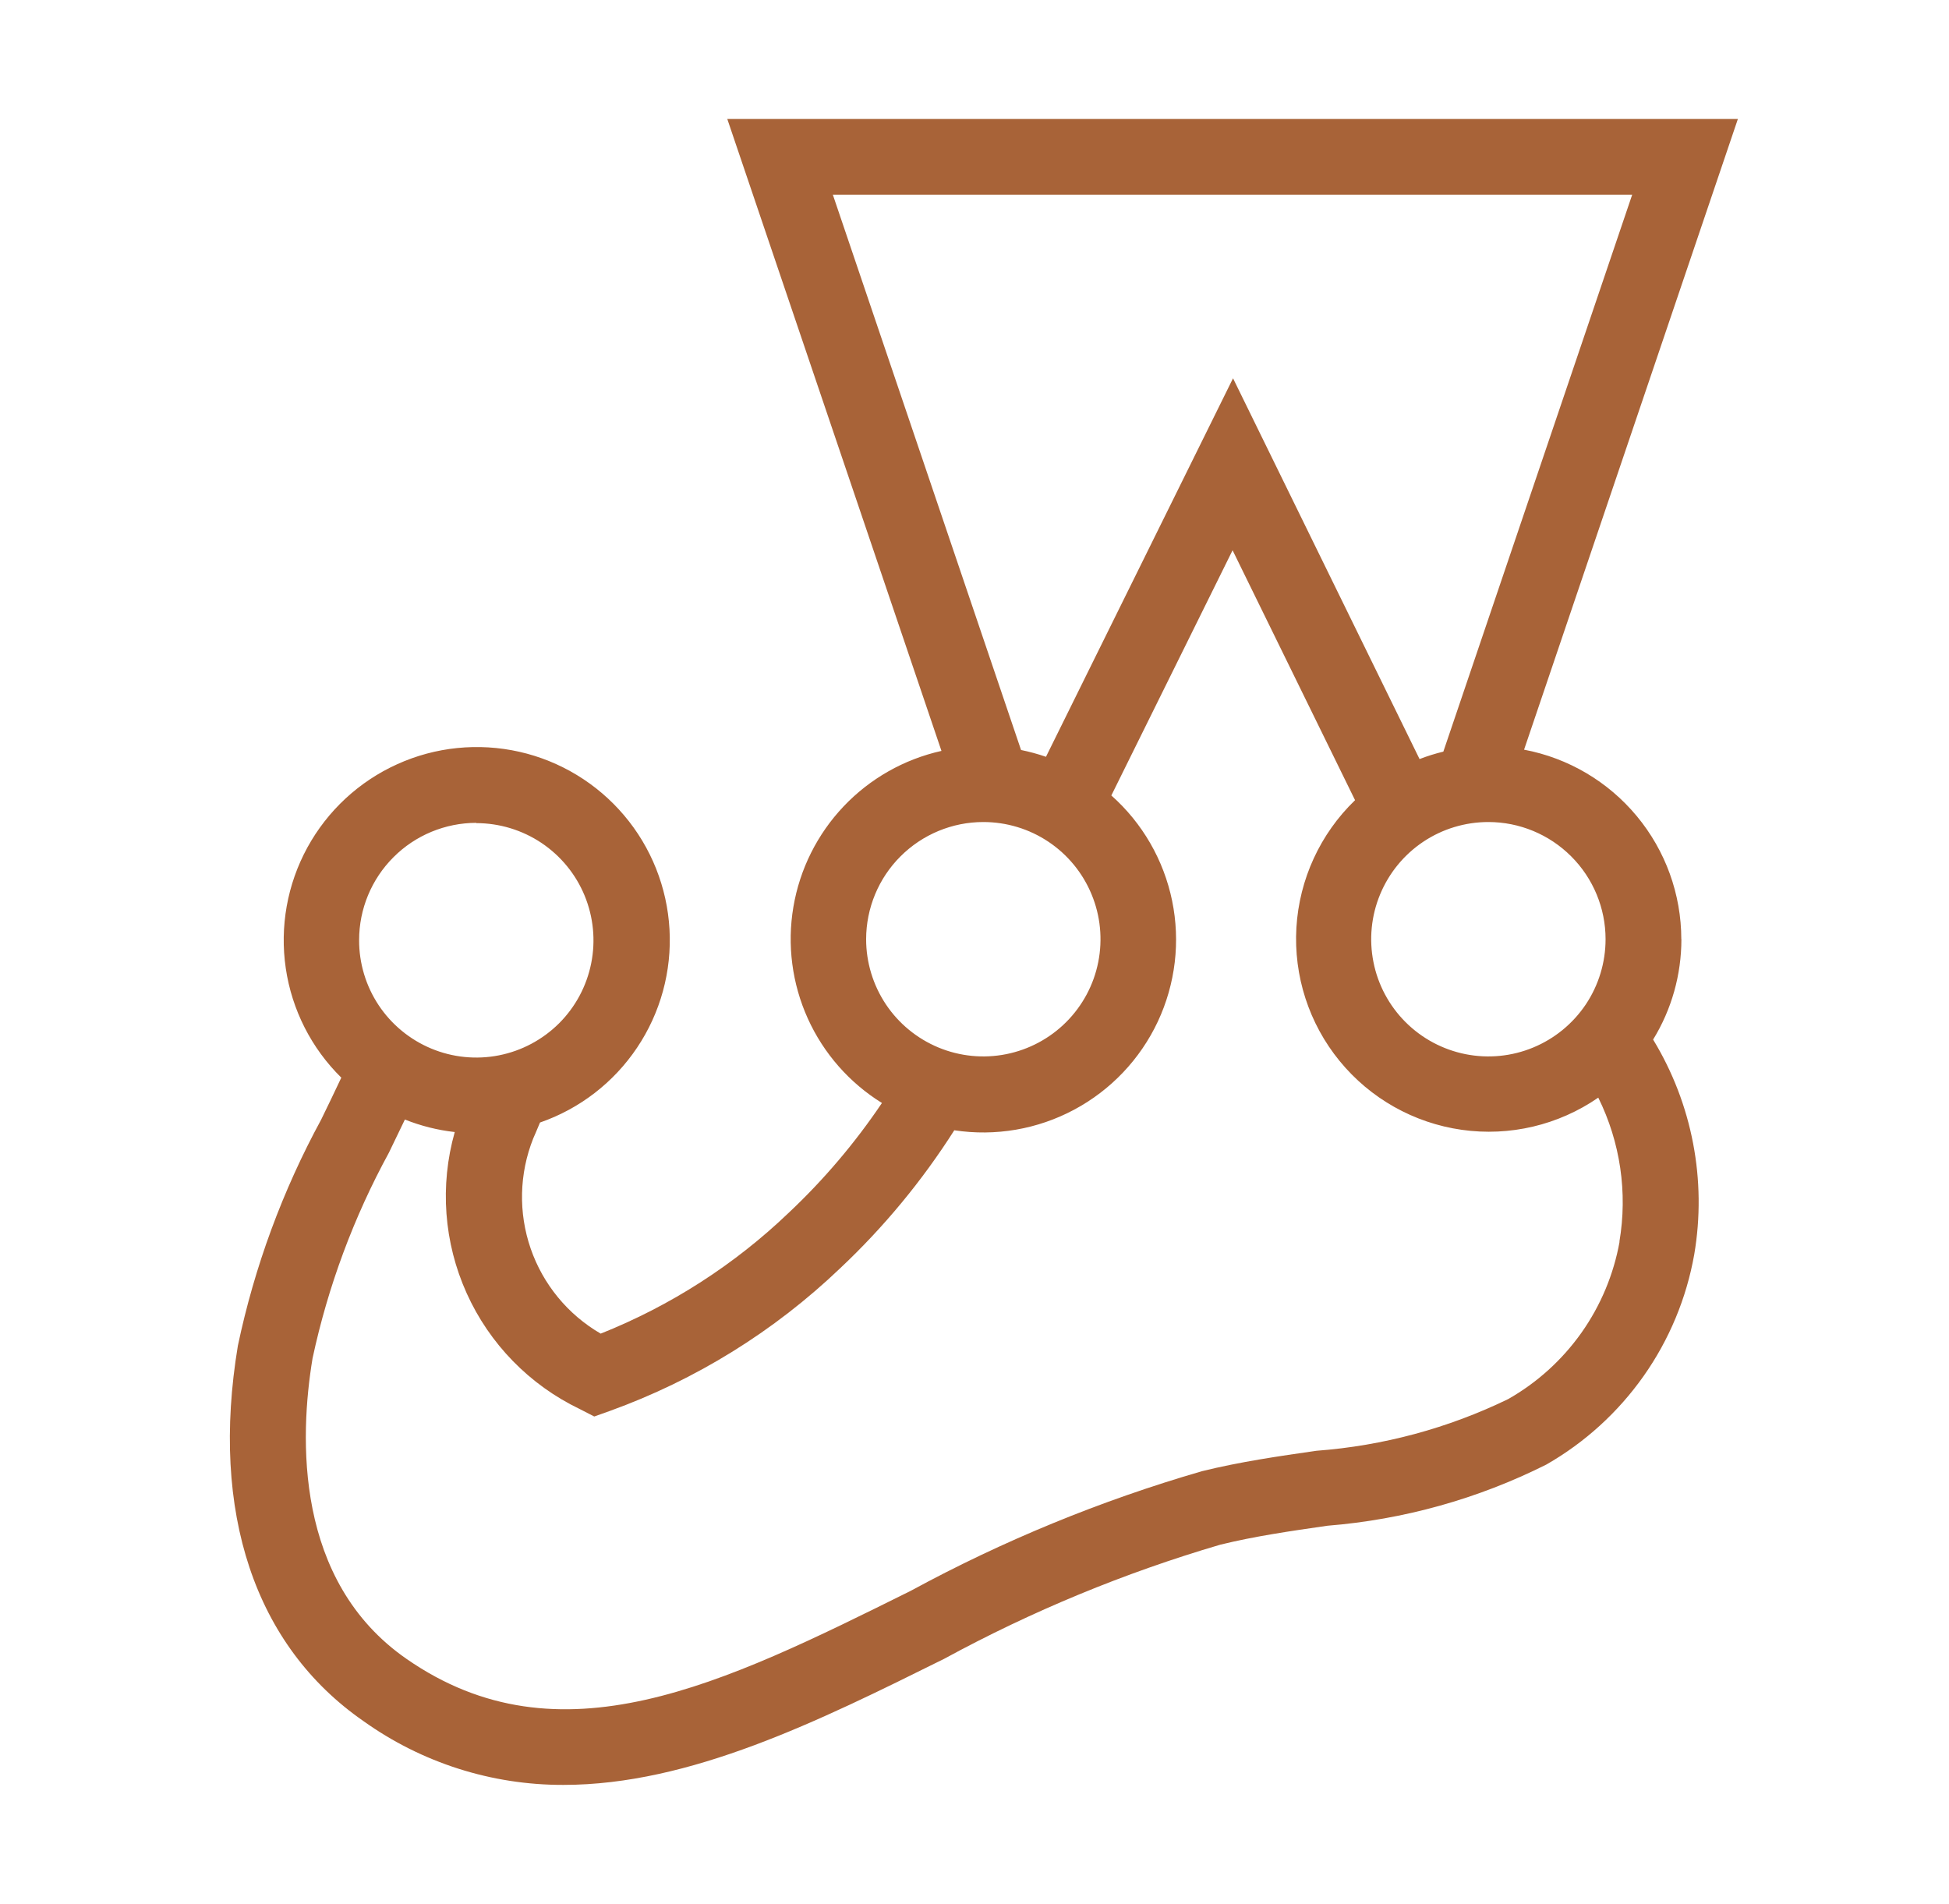
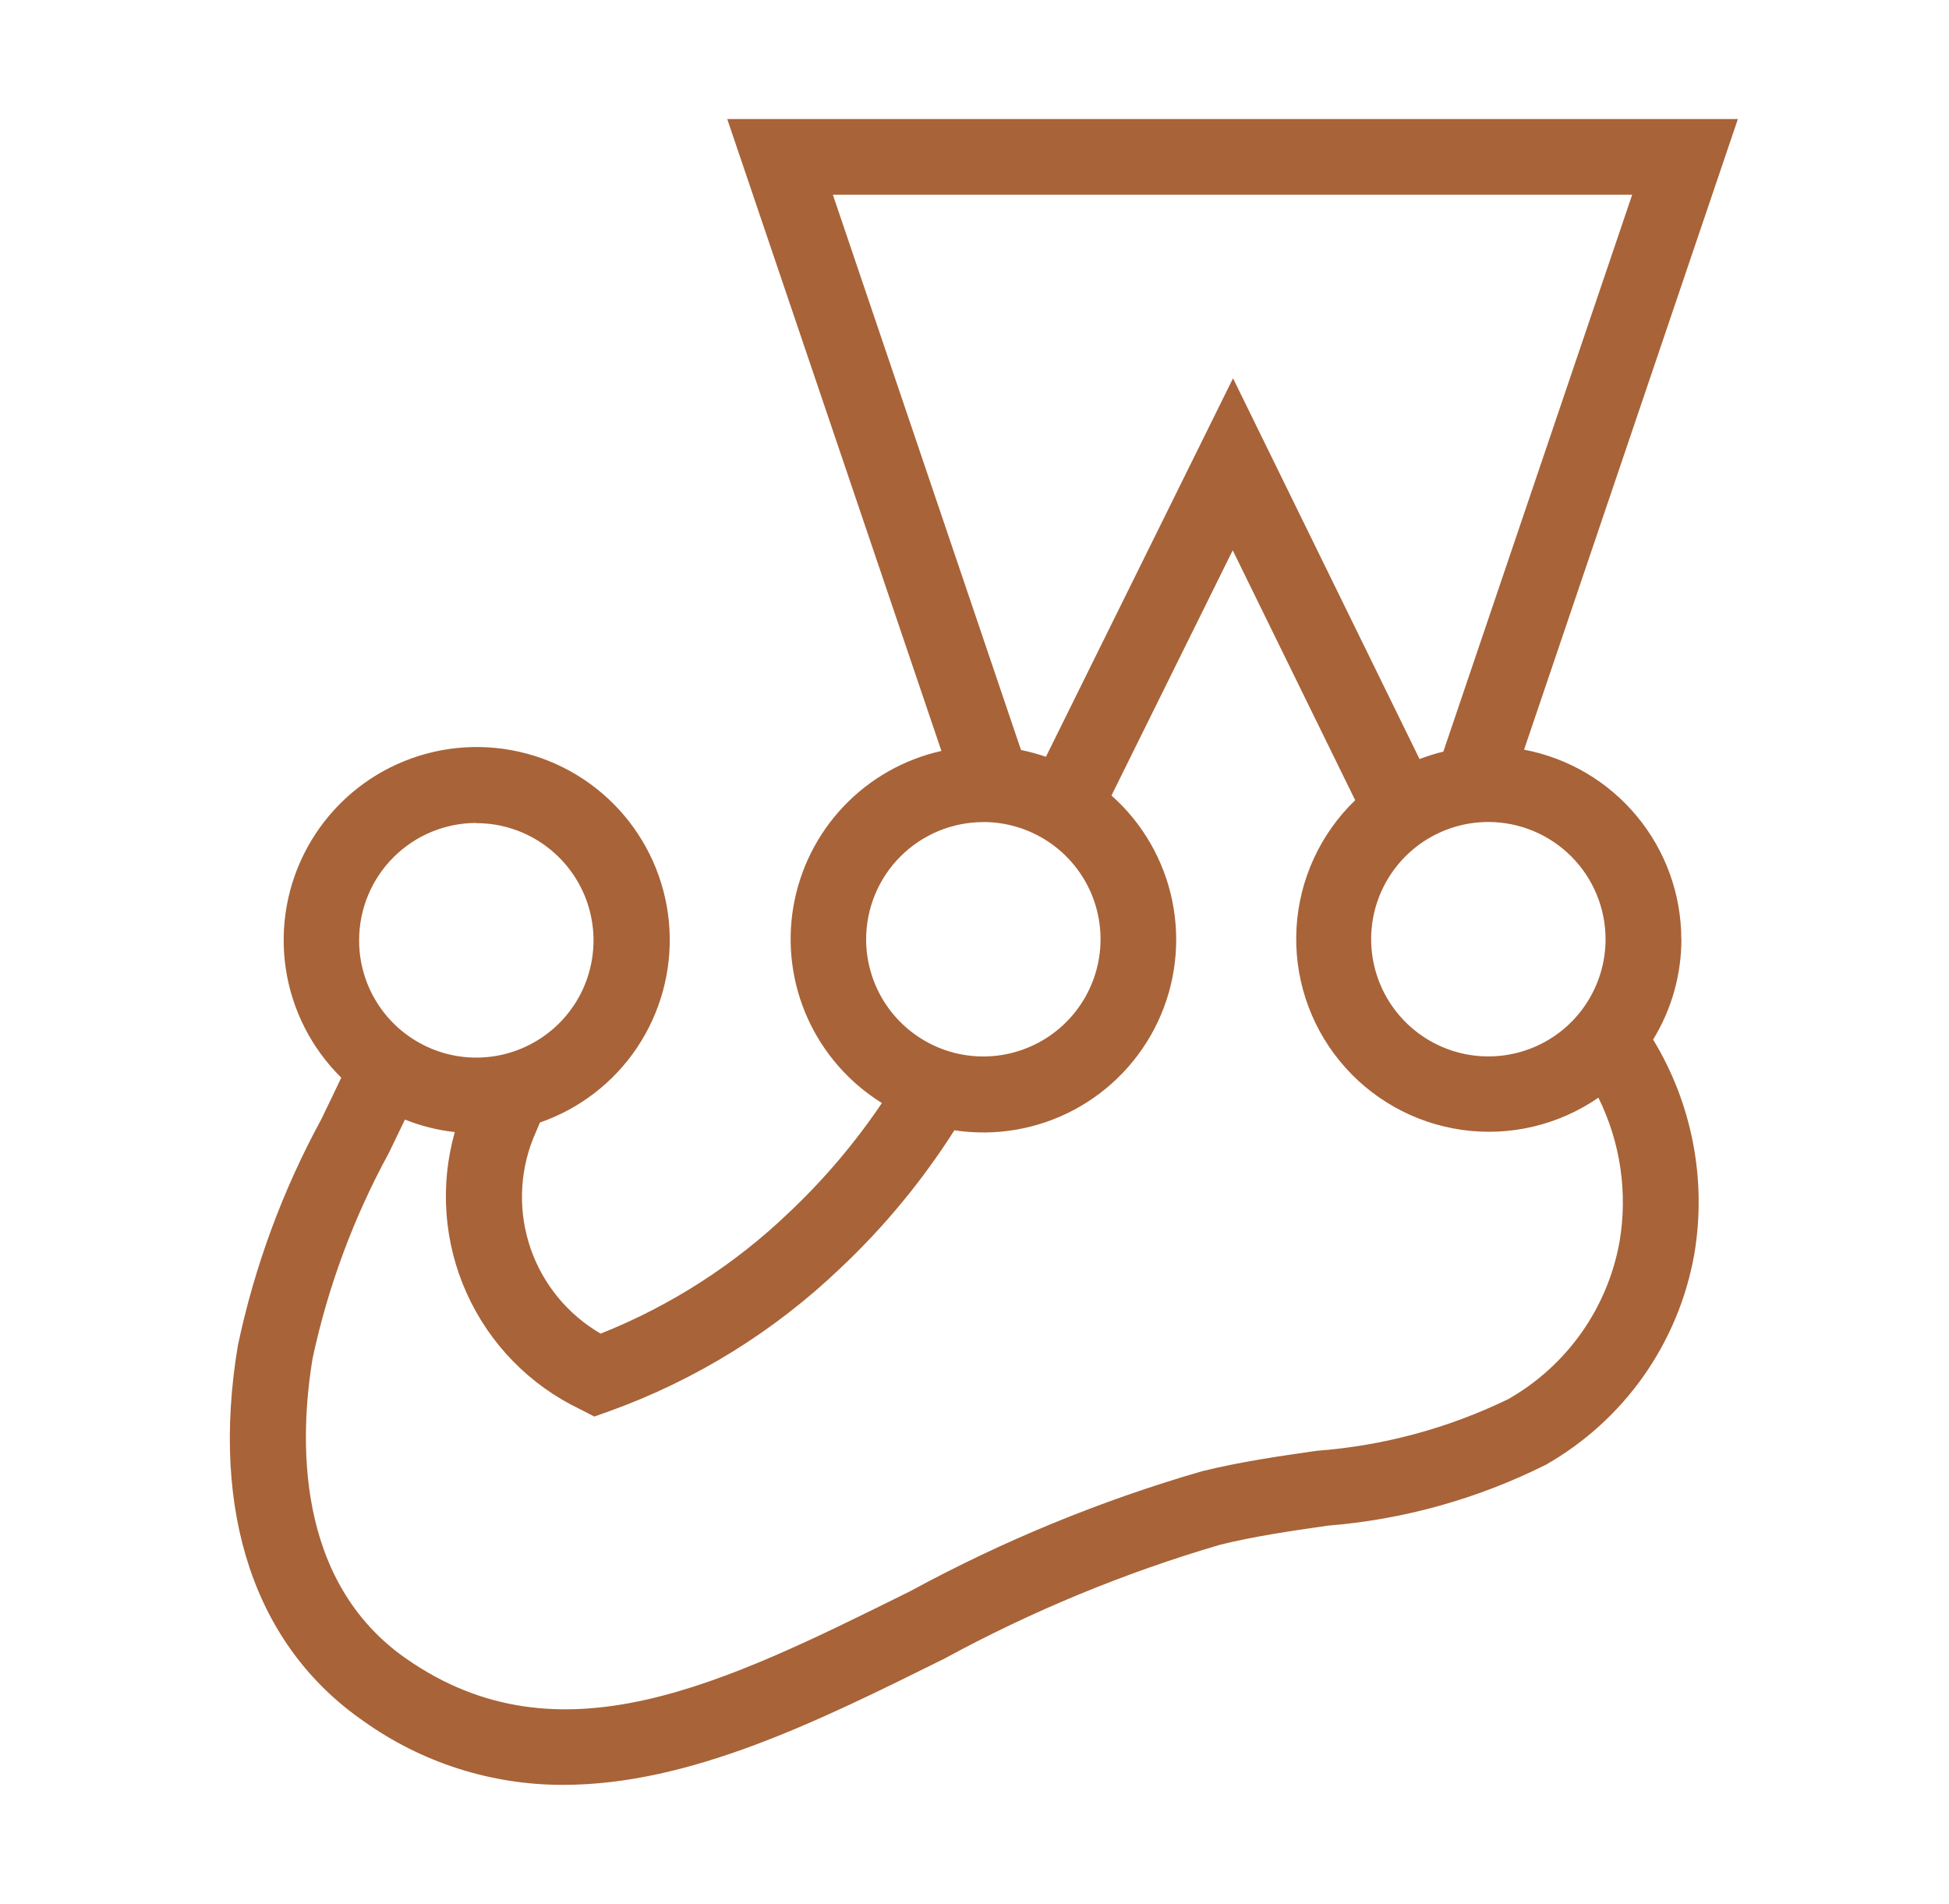
- <svg xmlns="http://www.w3.org/2000/svg" width="43" height="42" viewBox="0 0 43 42" fill="none">
-   <path d="M37.094 20.719C37.093 19.727 36.746 18.767 36.112 18.004C35.479 17.241 34.6 16.722 33.625 16.538L38.342 2.625H16.046L20.771 16.565C19.946 16.749 19.195 17.175 18.613 17.788C18.031 18.402 17.645 19.174 17.504 20.008C17.363 20.841 17.474 21.698 17.822 22.468C18.17 23.238 18.74 23.887 19.458 24.332C18.864 25.214 18.174 26.027 17.4 26.755C16.202 27.902 14.793 28.806 13.253 29.42C12.529 29 11.981 28.334 11.708 27.544C11.435 26.754 11.455 25.892 11.764 25.115L11.817 24.993L11.914 24.763C12.789 24.46 13.541 23.88 14.056 23.111C14.572 22.342 14.823 21.425 14.771 20.501C14.719 19.577 14.368 18.694 13.77 17.988C13.172 17.281 12.36 16.788 11.457 16.584C10.553 16.381 9.608 16.476 8.765 16.858C7.921 17.239 7.225 17.885 6.781 18.697C6.337 19.51 6.17 20.445 6.305 21.361C6.44 22.277 6.87 23.124 7.53 23.773C7.388 24.076 7.239 24.384 7.085 24.7C6.234 26.265 5.615 27.945 5.248 29.687C4.637 33.362 5.622 36.306 8.018 37.967C9.305 38.887 10.848 39.379 12.43 39.375C15.228 39.375 18.059 37.969 20.83 36.594C22.765 35.541 24.808 34.697 26.922 34.076C27.68 33.89 28.459 33.777 29.285 33.658C30.967 33.523 32.607 33.065 34.115 32.309C34.965 31.823 35.698 31.156 36.263 30.355C36.827 29.555 37.208 28.64 37.379 27.675C37.658 26.037 37.336 24.353 36.472 22.933C36.881 22.267 37.096 21.5 37.096 20.718L37.094 20.719ZM35.423 20.719C35.423 21.23 35.272 21.73 34.988 22.156C34.703 22.581 34.3 22.912 33.827 23.108C33.355 23.304 32.835 23.355 32.333 23.255C31.832 23.155 31.371 22.909 31.009 22.547C30.648 22.186 30.401 21.725 30.302 21.224C30.202 20.722 30.253 20.202 30.449 19.73C30.645 19.257 30.976 18.853 31.401 18.569C31.826 18.285 32.326 18.134 32.838 18.134C33.523 18.134 34.181 18.407 34.665 18.892C35.15 19.376 35.423 20.034 35.423 20.719ZM36.01 4.296L31.844 16.581C31.666 16.624 31.49 16.679 31.319 16.745L27.204 8.345L23.077 16.695C22.897 16.633 22.713 16.583 22.527 16.545L18.375 4.296H36.01ZM21.695 18.134C22.206 18.134 22.706 18.285 23.131 18.569C23.556 18.853 23.888 19.257 24.083 19.73C24.279 20.202 24.33 20.722 24.23 21.224C24.131 21.725 23.884 22.186 23.523 22.547C23.161 22.909 22.701 23.155 22.199 23.255C21.698 23.355 21.178 23.304 20.705 23.108C20.233 22.912 19.829 22.581 19.545 22.156C19.261 21.73 19.109 21.23 19.109 20.719C19.11 20.034 19.382 19.376 19.867 18.892C20.352 18.407 21.009 18.134 21.695 18.134ZM10.509 18.158C11.021 18.159 11.521 18.311 11.946 18.595C12.371 18.88 12.703 19.284 12.898 19.757C13.093 20.23 13.144 20.75 13.043 21.252C12.943 21.753 12.696 22.214 12.334 22.575C11.971 22.936 11.51 23.182 11.008 23.281C10.506 23.38 9.986 23.328 9.514 23.131C9.042 22.934 8.638 22.602 8.355 22.176C8.072 21.75 7.921 21.249 7.923 20.738C7.923 20.052 8.196 19.395 8.681 18.91C9.165 18.425 9.823 18.153 10.508 18.152L10.509 18.158ZM35.732 27.391C35.602 28.114 35.315 28.8 34.891 29.4C34.466 30 33.915 30.5 33.276 30.863C31.951 31.507 30.515 31.894 29.046 32.004C28.216 32.123 27.359 32.247 26.521 32.454C24.288 33.101 22.132 33.986 20.089 35.096C15.937 37.158 12.346 38.939 8.97 36.596C6.493 34.88 6.607 31.703 6.896 29.963C7.236 28.379 7.803 26.853 8.579 25.431L8.933 24.697C9.286 24.838 9.656 24.931 10.033 24.973C9.699 26.153 9.792 27.413 10.297 28.531C10.801 29.648 11.684 30.552 12.789 31.083L13.111 31.248L13.451 31.127C15.347 30.443 17.079 29.37 18.537 27.977C19.499 27.072 20.345 26.049 21.054 24.934C21.961 25.072 22.889 24.913 23.698 24.48C24.507 24.048 25.155 23.366 25.545 22.535C25.934 21.704 26.045 20.77 25.86 19.871C25.675 18.972 25.205 18.157 24.519 17.548L27.194 12.139L29.896 17.652C29.128 18.393 28.666 19.396 28.602 20.462C28.539 21.528 28.879 22.579 29.555 23.405C30.231 24.232 31.193 24.774 32.251 24.924C33.308 25.074 34.383 24.821 35.262 24.214C35.749 25.198 35.912 26.311 35.728 27.393L35.732 27.391Z" fill="#A86338" />
+ <svg xmlns="http://www.w3.org/2000/svg" fill="none" height="42" viewBox="0 0 43 42" width="43">
+   <path d="m37.094 20.719c-.001-.992-.348-1.952-.982-2.715-.633-.763-1.513-1.282-2.487-1.466l4.717-13.912h-22.297l4.725 13.94c-.825.184-1.576.61-2.158 1.223-.582.613-.968 1.386-1.109 2.219-.141.833-.03 1.69.318 2.46.348.77.918 1.419 1.636 1.865-.594.882-1.284 1.694-2.058 2.423-1.198 1.147-2.607 2.051-4.147 2.664-.723-.42-1.271-1.085-1.545-1.876-.273-.79-.253-1.652.056-2.429l.052-.122.097-.23c.875-.303 1.627-.883 2.143-1.652.515-.769.766-1.685.715-2.61s-.403-1.807-1.001-2.514c-.598-.707-1.41-1.199-2.313-1.403-.903-.204-1.848-.108-2.692.273-.844.381-1.54 1.027-1.984 1.84-.444.813-.611 1.748-.476 2.663s.565 1.763 1.225 2.413c-.142.303-.291.61-.445.927-.851 1.565-1.47 3.245-1.837 4.987-.61 3.675.374 6.619 2.771 8.279 1.287.92 2.83 1.413 4.411 1.408 2.798 0 5.629-1.406 8.4-2.781 1.936-1.053 3.978-1.897 6.093-2.517.757-.186 1.537-.299 2.362-.419 1.682-.134 3.322-.593 4.83-1.349.85-.486 1.584-1.153 2.148-1.953.564-.801.945-1.716 1.117-2.68.279-1.638-.043-3.322-.907-4.742.409-.667.624-1.434.624-2.216zm-1.671 0c0 .511-.152 1.011-.436 1.437s-.688.757-1.16.952-.992.247-1.494.147c-.502-.1-.962-.346-1.324-.708s-.608-.822-.708-1.324c-.1-.502-.049-1.022.147-1.494.196-.472.527-.876.952-1.16.425-.284.925-.436 1.437-.436.686.001 1.343.273 1.828.758.485.485.757 1.142.758 1.827zm.587-16.423-4.166 12.285c-.178.043-.354.098-.525.164l-4.115-8.4-4.128 8.35c-.18-.062-.363-.112-.55-.15l-4.151-12.25zm-14.315 13.838c.511 0 1.011.152 1.437.436.425.284.757.688.952 1.16.196.472.247.992.147 1.494-.1.501-.346.962-.708 1.324s-.822.608-1.324.708c-.501.1-1.021.049-1.494-.147-.472-.196-.876-.527-1.16-.952s-.436-.925-.436-1.437c.001-.685.273-1.343.758-1.827.485-.485 1.142-.757 1.828-.758zm-11.185.025c.512 0 1.012.152 1.437.437s.756.689.952 1.162c.195.473.246.993.145 1.495-.1.502-.347.962-.71 1.323-.362.361-.824.607-1.326.706-.502.099-1.022.047-1.494-.15-.472-.197-.876-.529-1.159-.955-.283-.426-.434-.926-.432-1.438.001-.685.273-1.343.758-1.827.485-.485 1.142-.757 1.827-.758zm25.222 9.232c-.13.723-.417 1.41-.841 2.01-.424.6-.976 1.1-1.614 1.463-1.325.644-2.761 1.031-4.23 1.141-.83.119-1.687.243-2.525.45-2.233.646-4.389 1.532-6.431 2.642-4.153 2.062-7.744 3.843-11.12 1.5-2.477-1.717-2.362-4.893-2.074-6.633.34-1.584.907-3.11 1.683-4.532l.354-.734c.353.141.723.234 1.1.276-.334 1.18-.241 2.44.264 3.558.504 1.118 1.387 2.022 2.493 2.552l.322.165.34-.121c1.896-.684 3.628-1.757 5.086-3.15.963-.906 1.808-1.928 2.517-3.044.907.138 1.835-.021 2.644-.453s1.457-1.115 1.847-1.945.5-1.765.316-2.664c-.185-.899-.655-1.714-1.341-2.323l2.675-5.409 2.702 5.513c-.769.741-1.231 1.744-1.294 2.81s.277 2.117.953 2.943c.676.827 1.638 1.369 2.696 1.519 1.057.15 2.132-.104 3.011-.71.487.984.65 2.097.466 3.179z" fill="#a86338" />
</svg>
